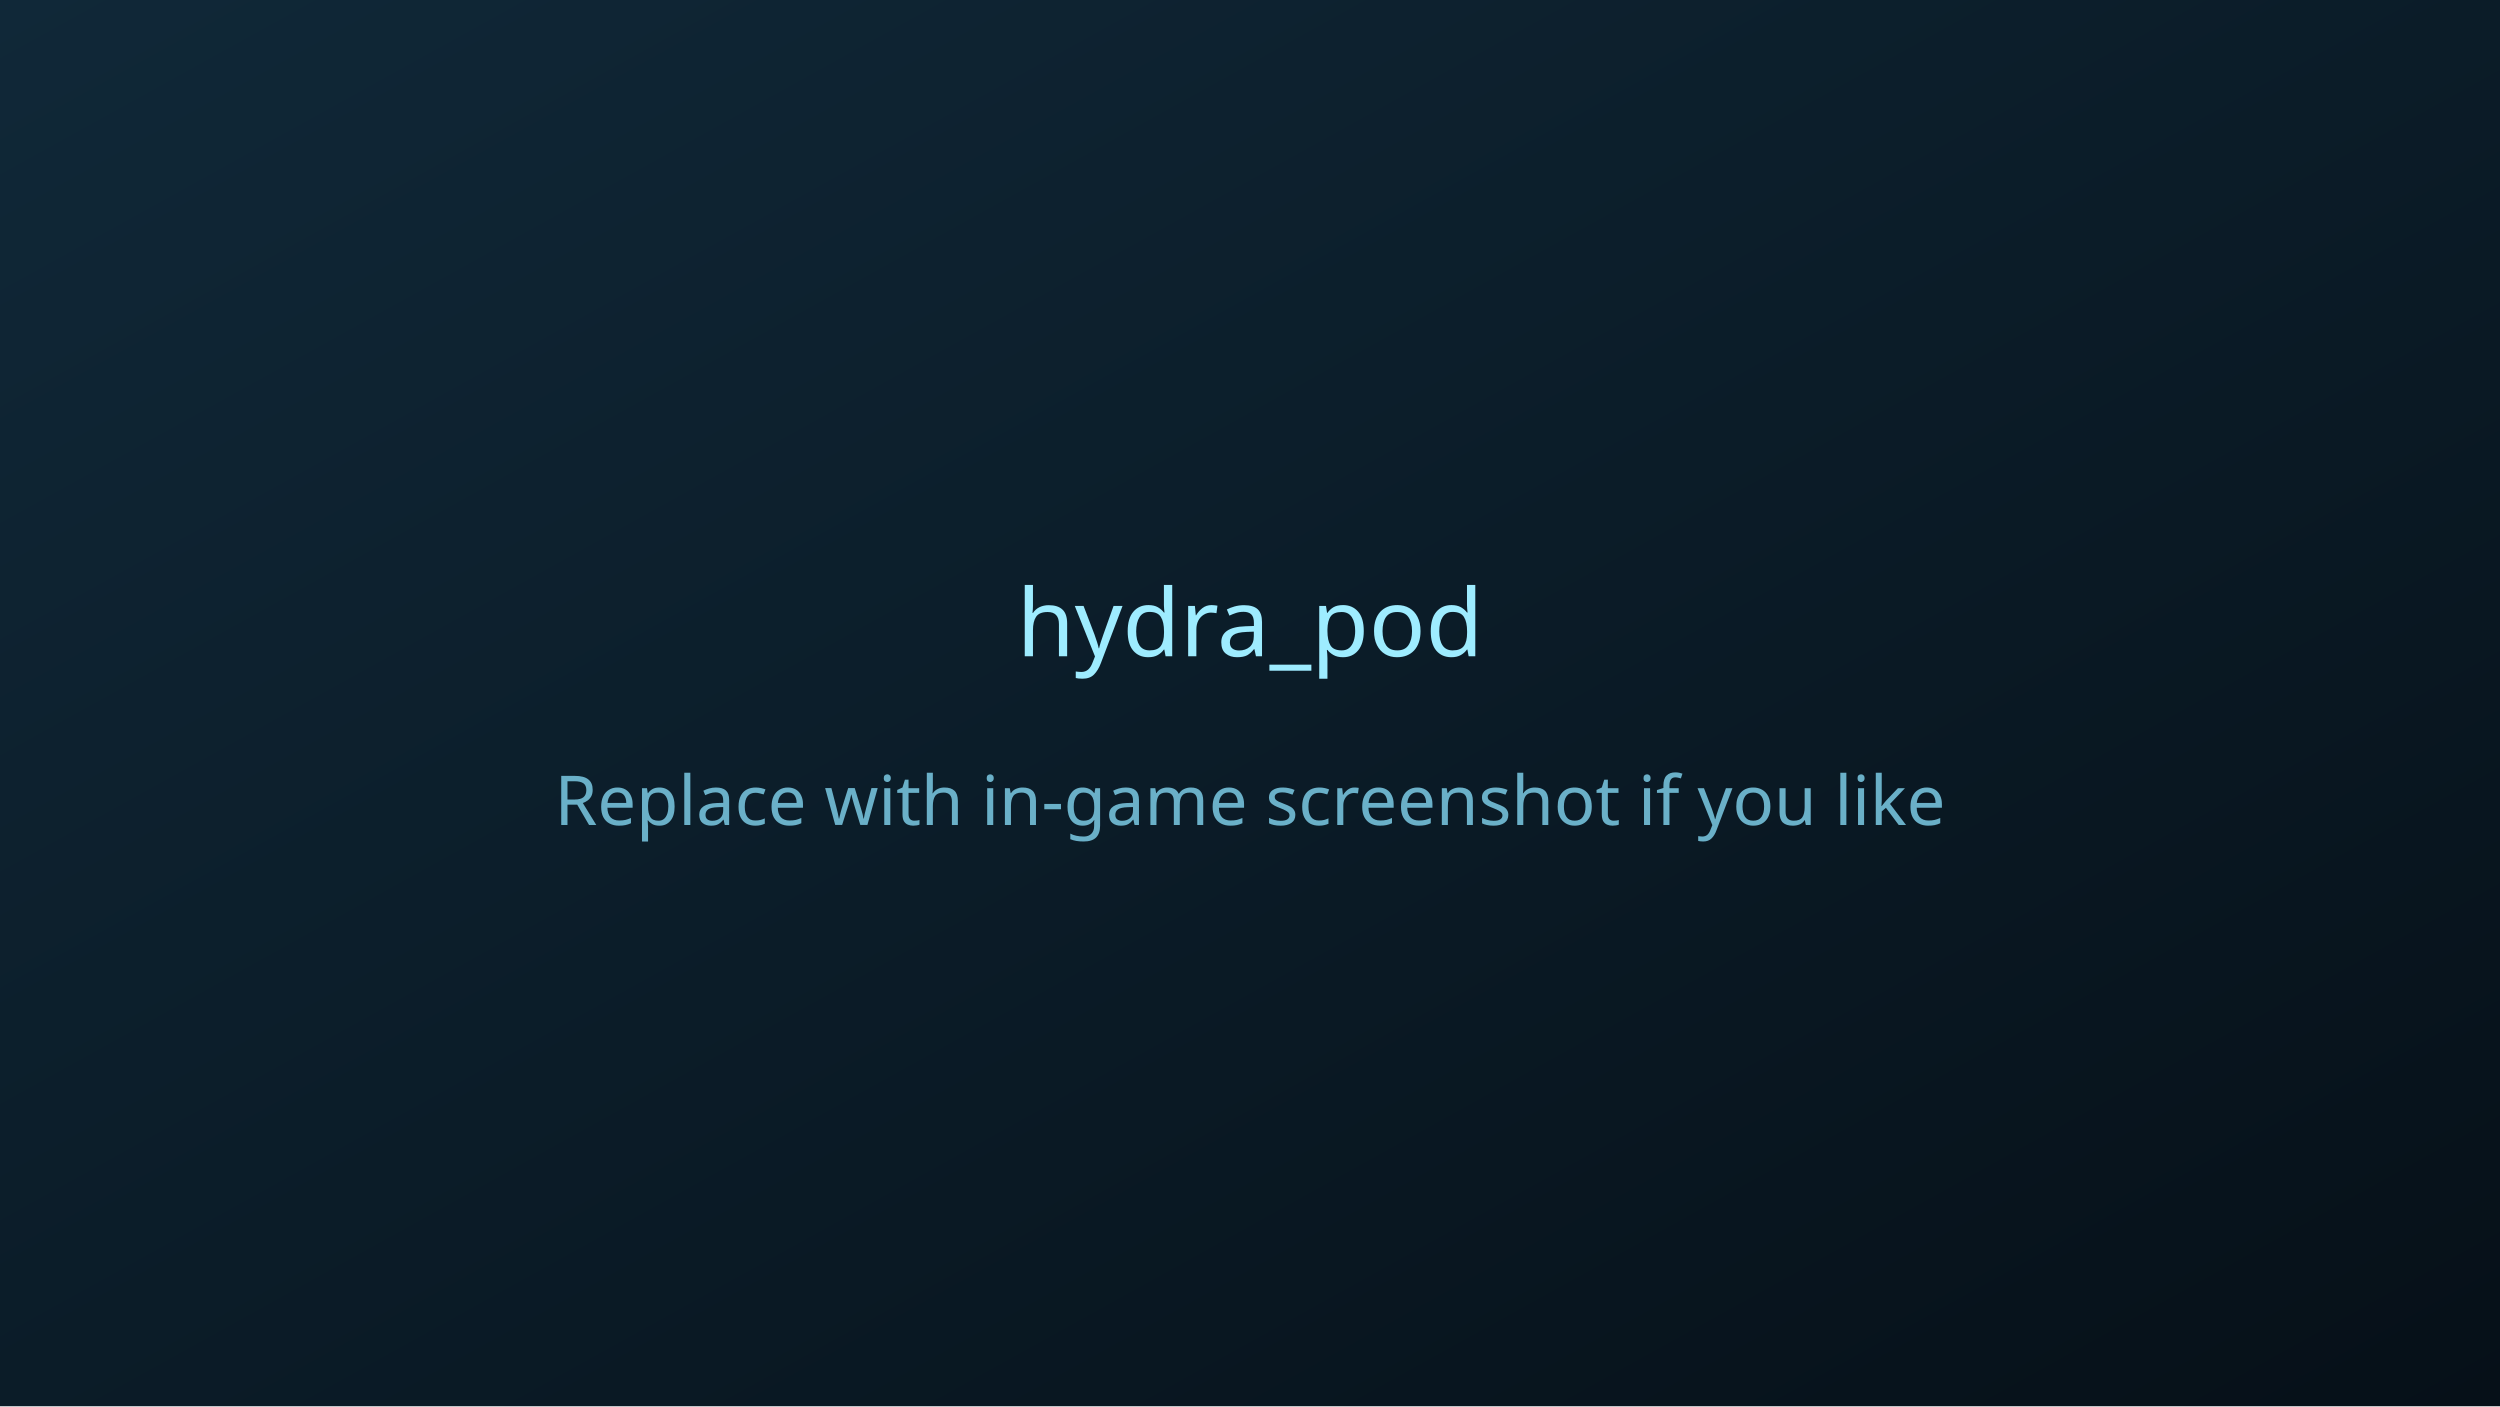
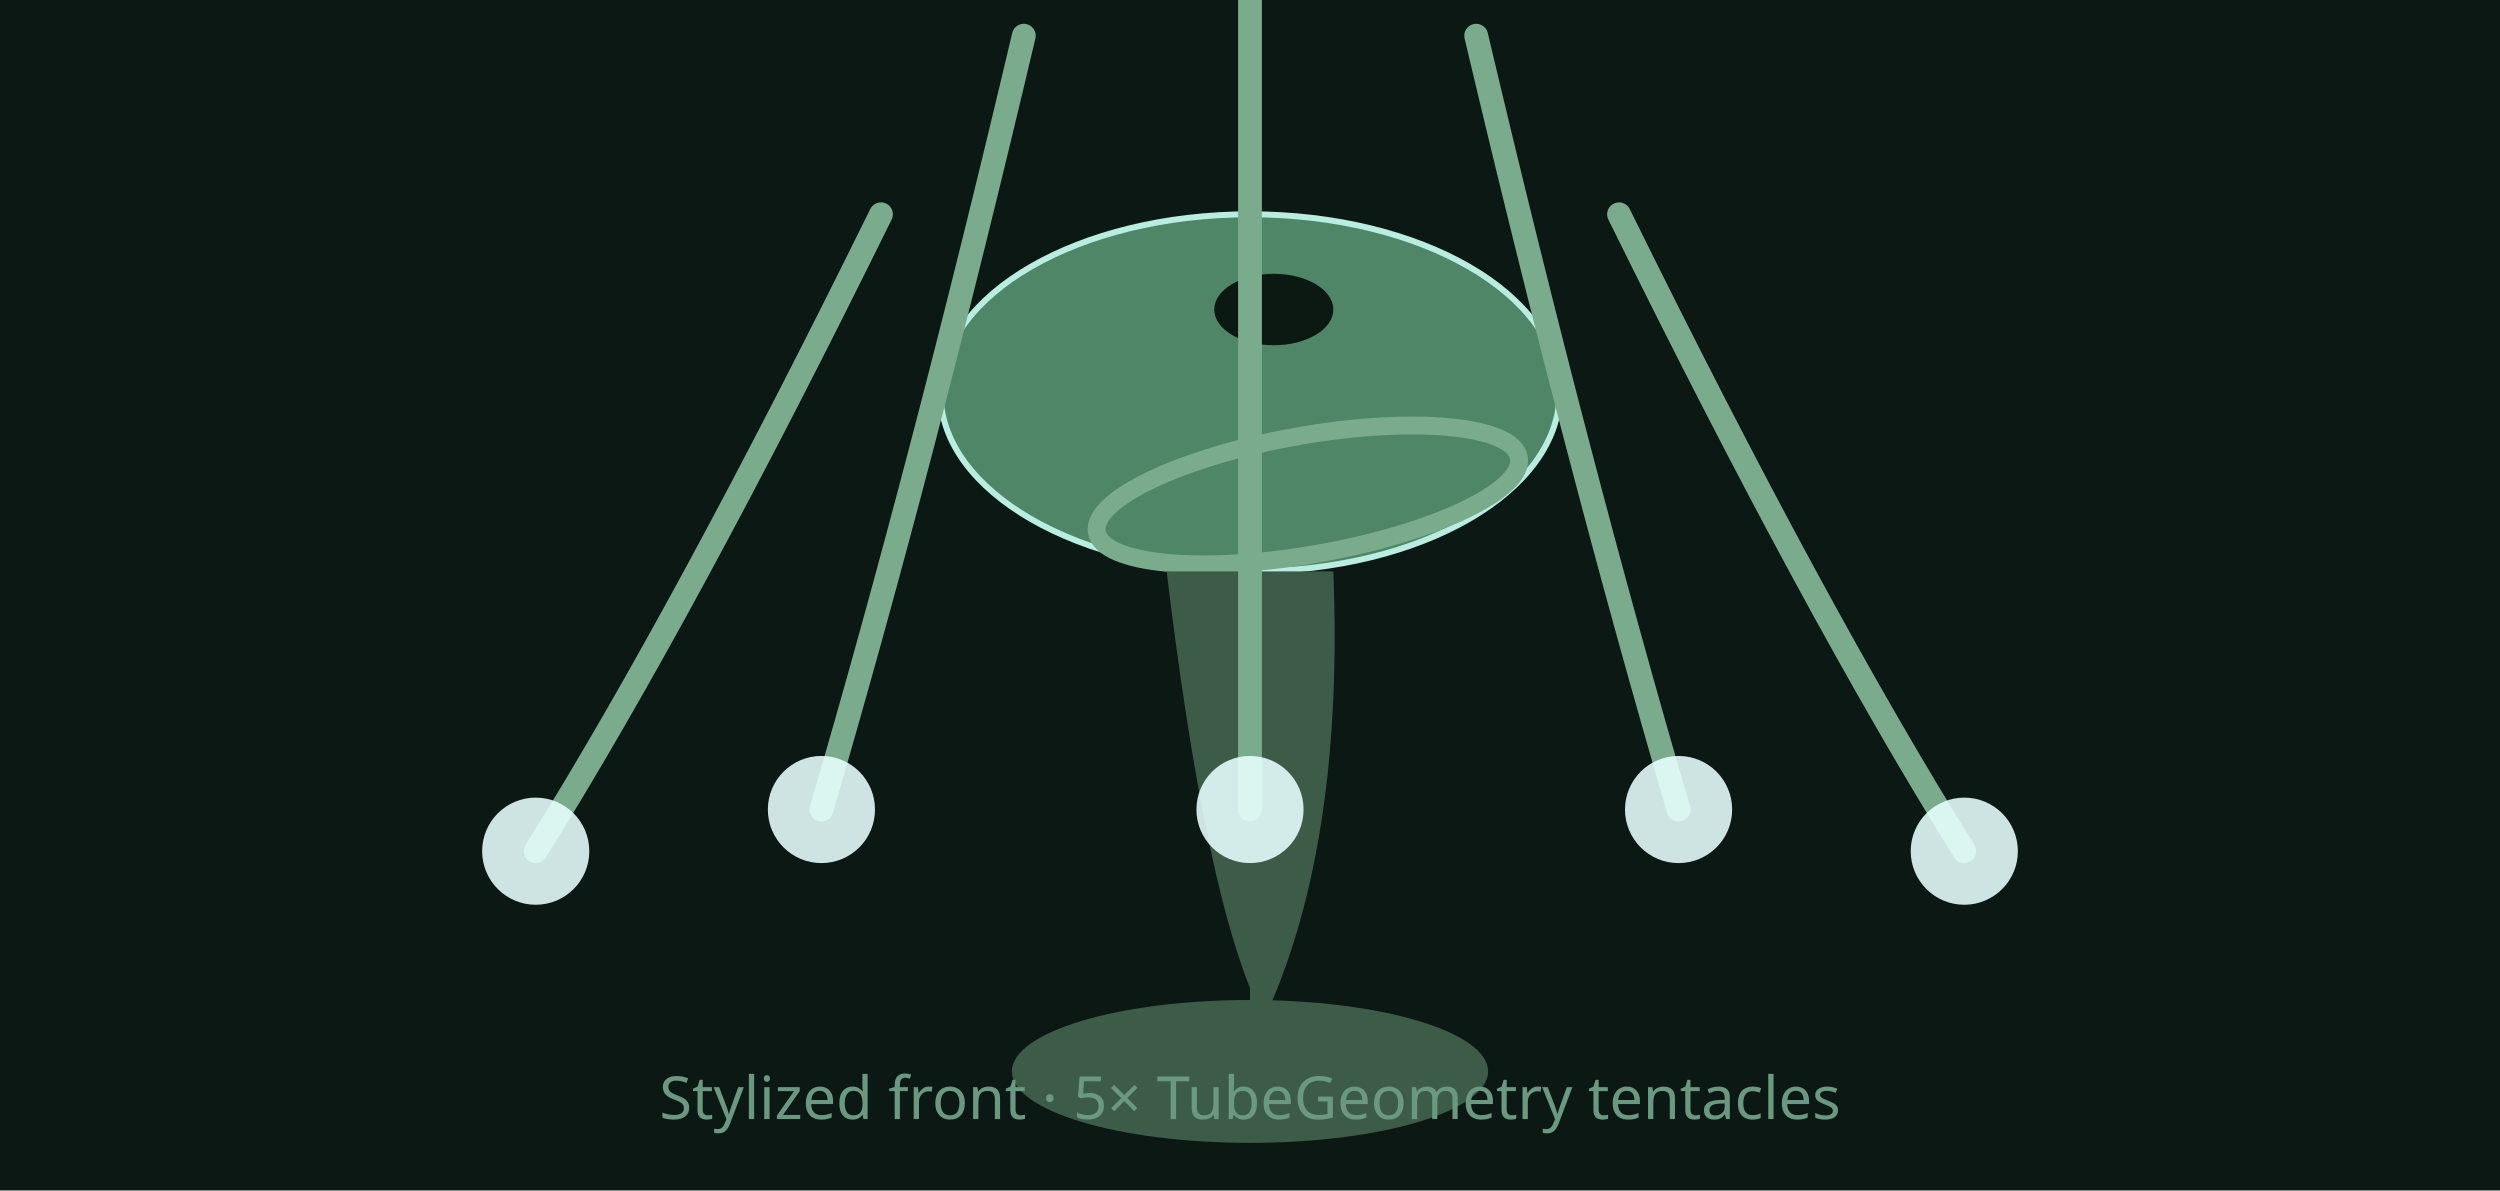
- <svg xmlns="http://www.w3.org/2000/svg" width="400" height="225" viewBox="0 0 400 225">
-   <defs>
-     <linearGradient id="g" x1="0" x2="1" y1="0" y2="1">
-       <stop offset="0" stop-color="#102838" />
-       <stop offset="1" stop-color="#061018" />
-     </linearGradient>
-   </defs>
-   <rect width="400" height="225" fill="url(#g)" />
-   <text x="200" y="105" fill="#9eecff" font-family="system-ui,sans-serif" font-size="15" text-anchor="middle">hydra_pod</text>
-   <text x="200" y="132" fill="#6ab0c8" font-family="system-ui,sans-serif" font-size="11" text-anchor="middle">Replace with in-game screenshot if you like</text>
+ <svg xmlns="http://www.w3.org/2000/svg" viewBox="0 0 420 200" width="420" height="200" aria-labelledby="title-hydra">
+   <rect width="420" height="200" fill="#0c1814" />
+   <g transform="translate(210,28)">
+     <defs>
+       <radialGradient id="glow" cx="50%" cy="40%" r="60%">
+         <stop offset="0%" stop-color="#c8fff1" />
+         <stop offset="100%" stop-color="transparent" />
+       </radialGradient>
+     </defs>
+     <ellipse cx="0" cy="38" rx="52" ry="30" fill="#558f6f" opacity="0.92" stroke="#c8fff1" stroke-width="1" />
+     <ellipse cx="0" cy="56" rx="36" ry="10" fill="none" stroke="#7aab8c" stroke-width="3" transform="rotate(-10)" />
+     <path fill="#3d5c48" d="M-14,68 Q-8,118 0,138 L0,148 Q16,118 14,68 Z" />
+     <ellipse cx="0" cy="152" rx="40" ry="12" fill="#3d5c48" />
+     <ellipse cx="4" cy="24" rx="10" ry="6" fill="#0c1812" />
+     <path fill="none" stroke="#7aab8c" stroke-width="4" stroke-linecap="round" d="M 62,8 Q 95,75 120,115" />
+     <path fill="none" stroke="#7aab8c" stroke-width="4" stroke-linecap="round" d="M 38,-22 Q 55,50 72,108" />
+     <path fill="none" stroke="#7aab8c" stroke-width="4" stroke-linecap="round" d="M -38,-22 Q -55,50 -72,108" />
+     <path fill="none" stroke="#7aab8c" stroke-width="4" stroke-linecap="round" d="M -62,8 Q -95,75 -120,115" />
+     <path fill="none" stroke="#7aab8c" stroke-width="4" stroke-linecap="round" d="M 0,-28 Q 0,45 0,108" />
+     <circle cx="120" cy="115" r="9" fill="#e8ffff" opacity="0.88" />
+     <circle cx="72" cy="108" r="9" fill="#e8ffff" opacity="0.88" />
+     <circle cx="-72" cy="108" r="9" fill="#e8ffff" opacity="0.88" />
+     <circle cx="-120" cy="115" r="9" fill="#e8ffff" opacity="0.88" />
+     <circle cx="0" cy="108" r="9" fill="#e8ffff" opacity="0.88" />
+   </g>
+   <text x="210" y="188" fill="#6a9880" font-size="10" font-family="system-ui,sans-serif" text-anchor="middle">Stylized front · 5× TubeGeometry tentacles</text>
</svg>
